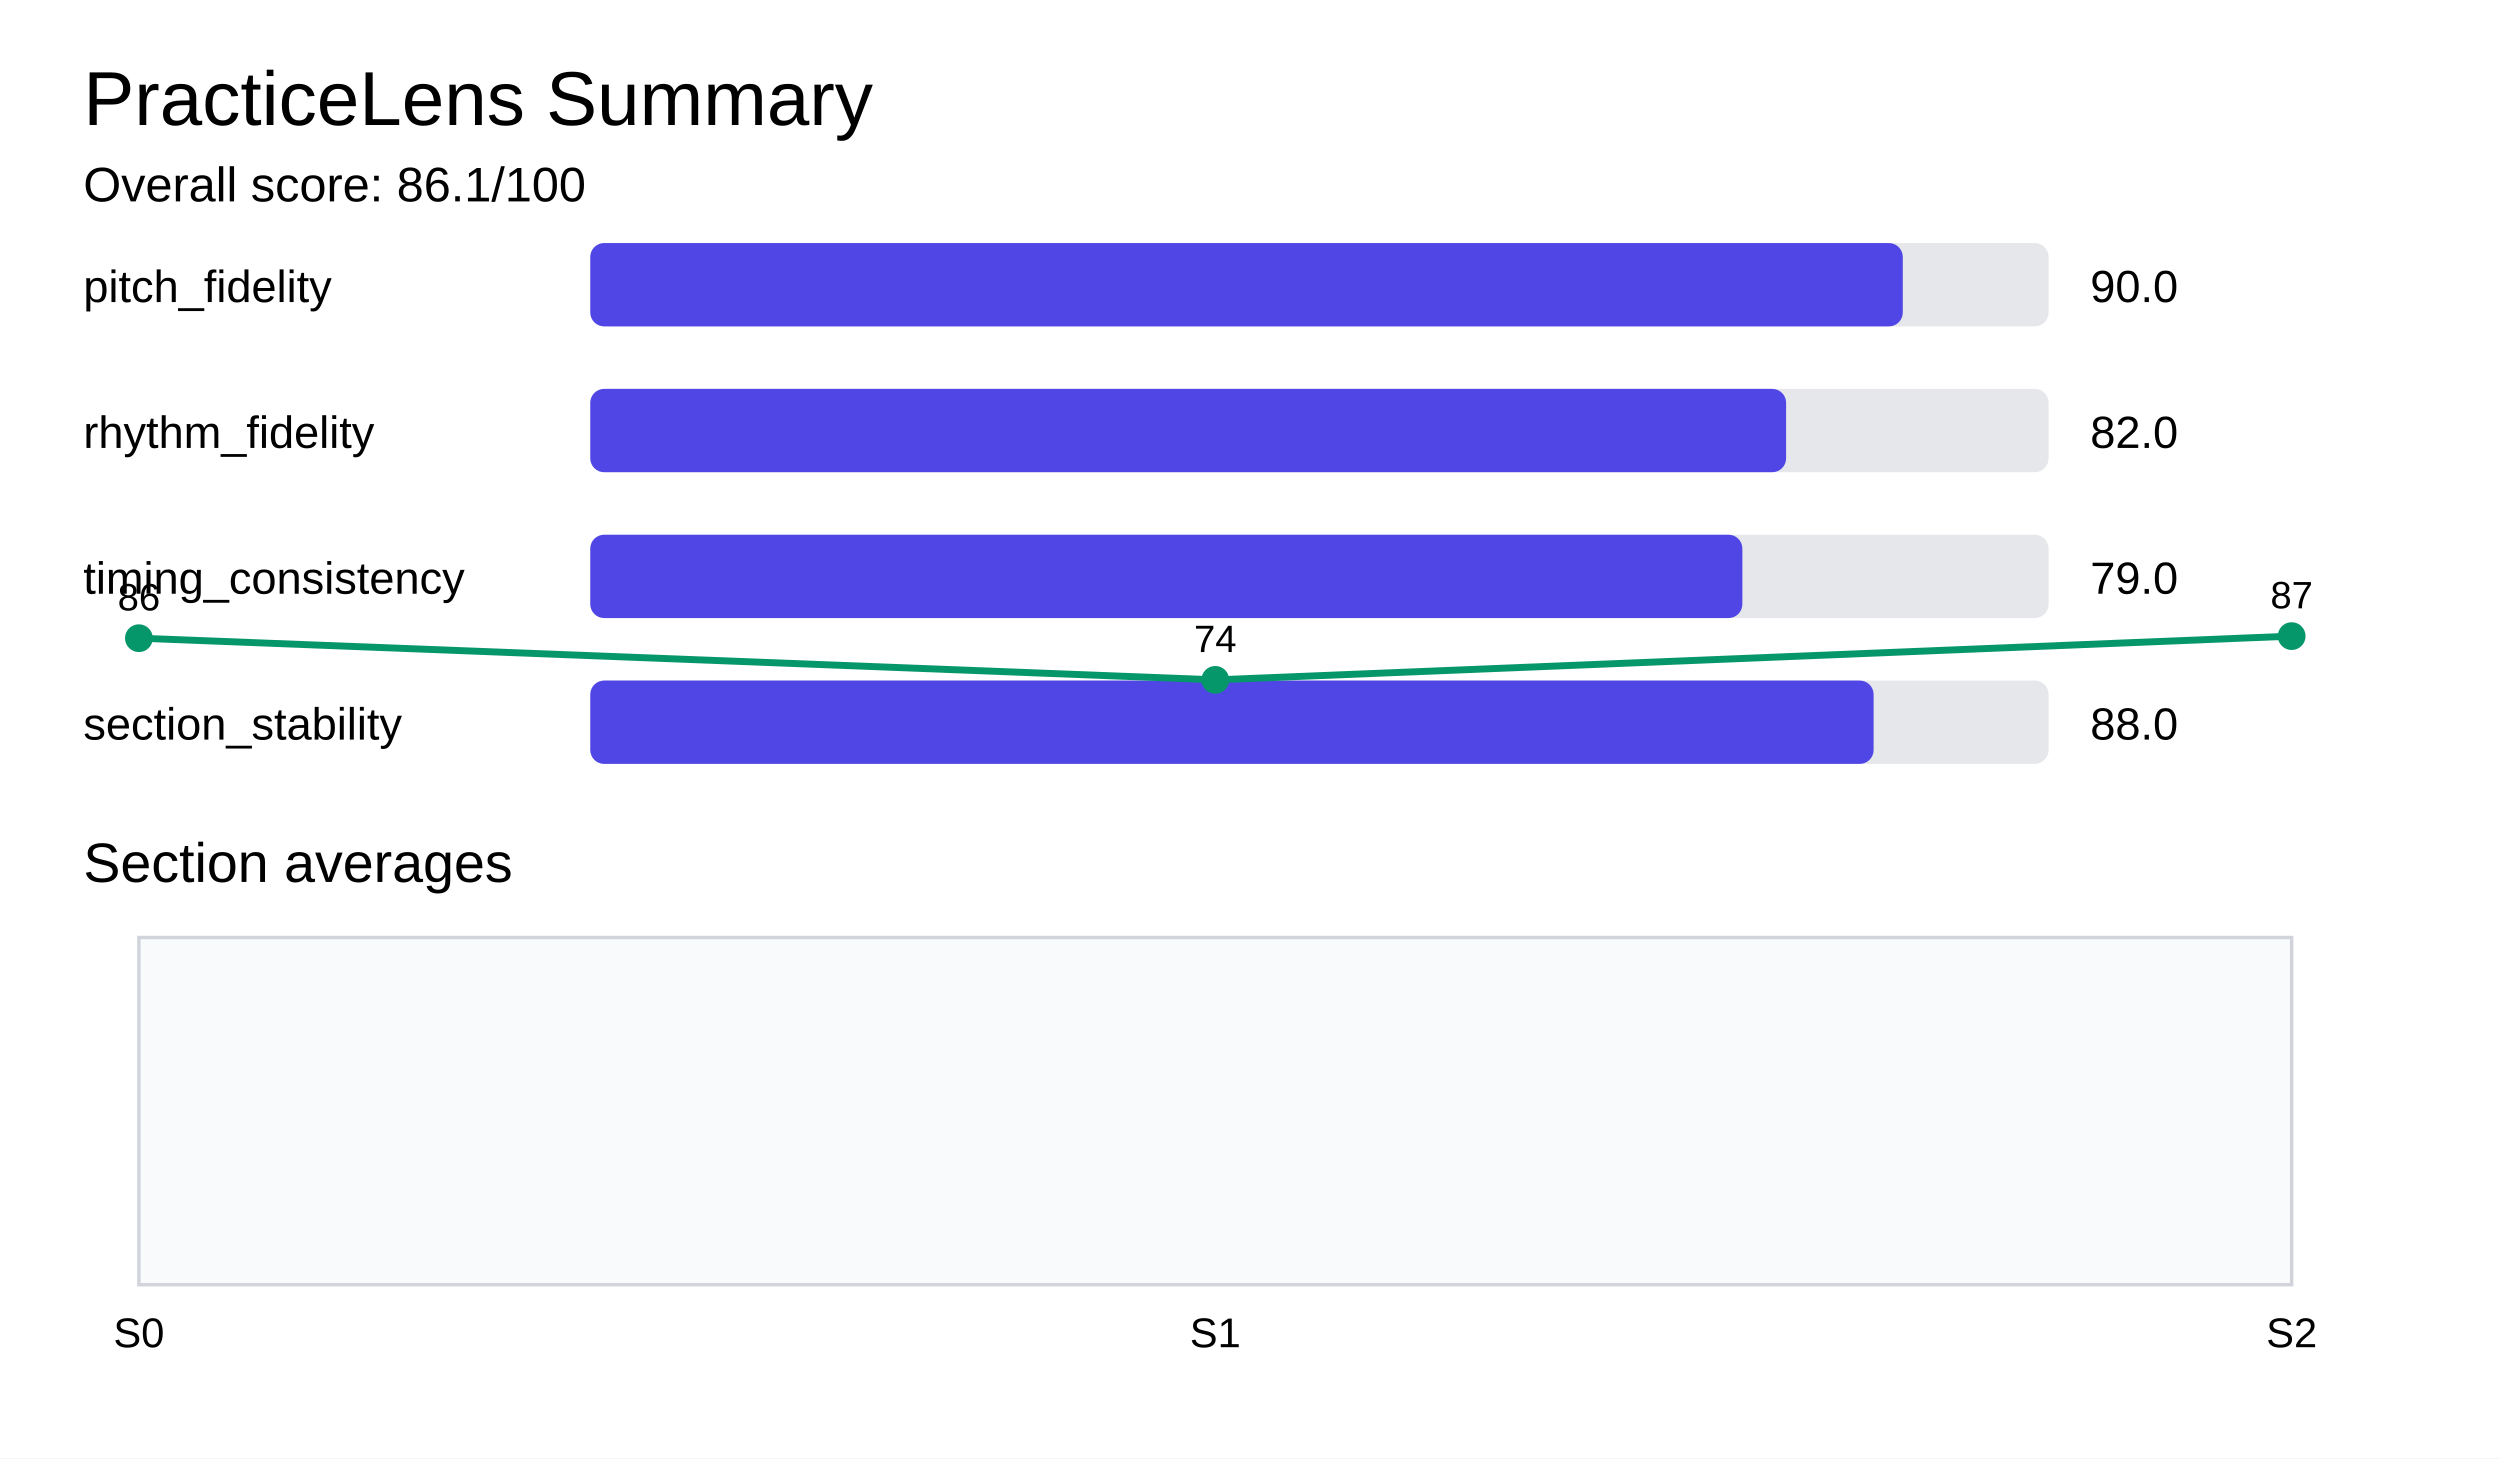
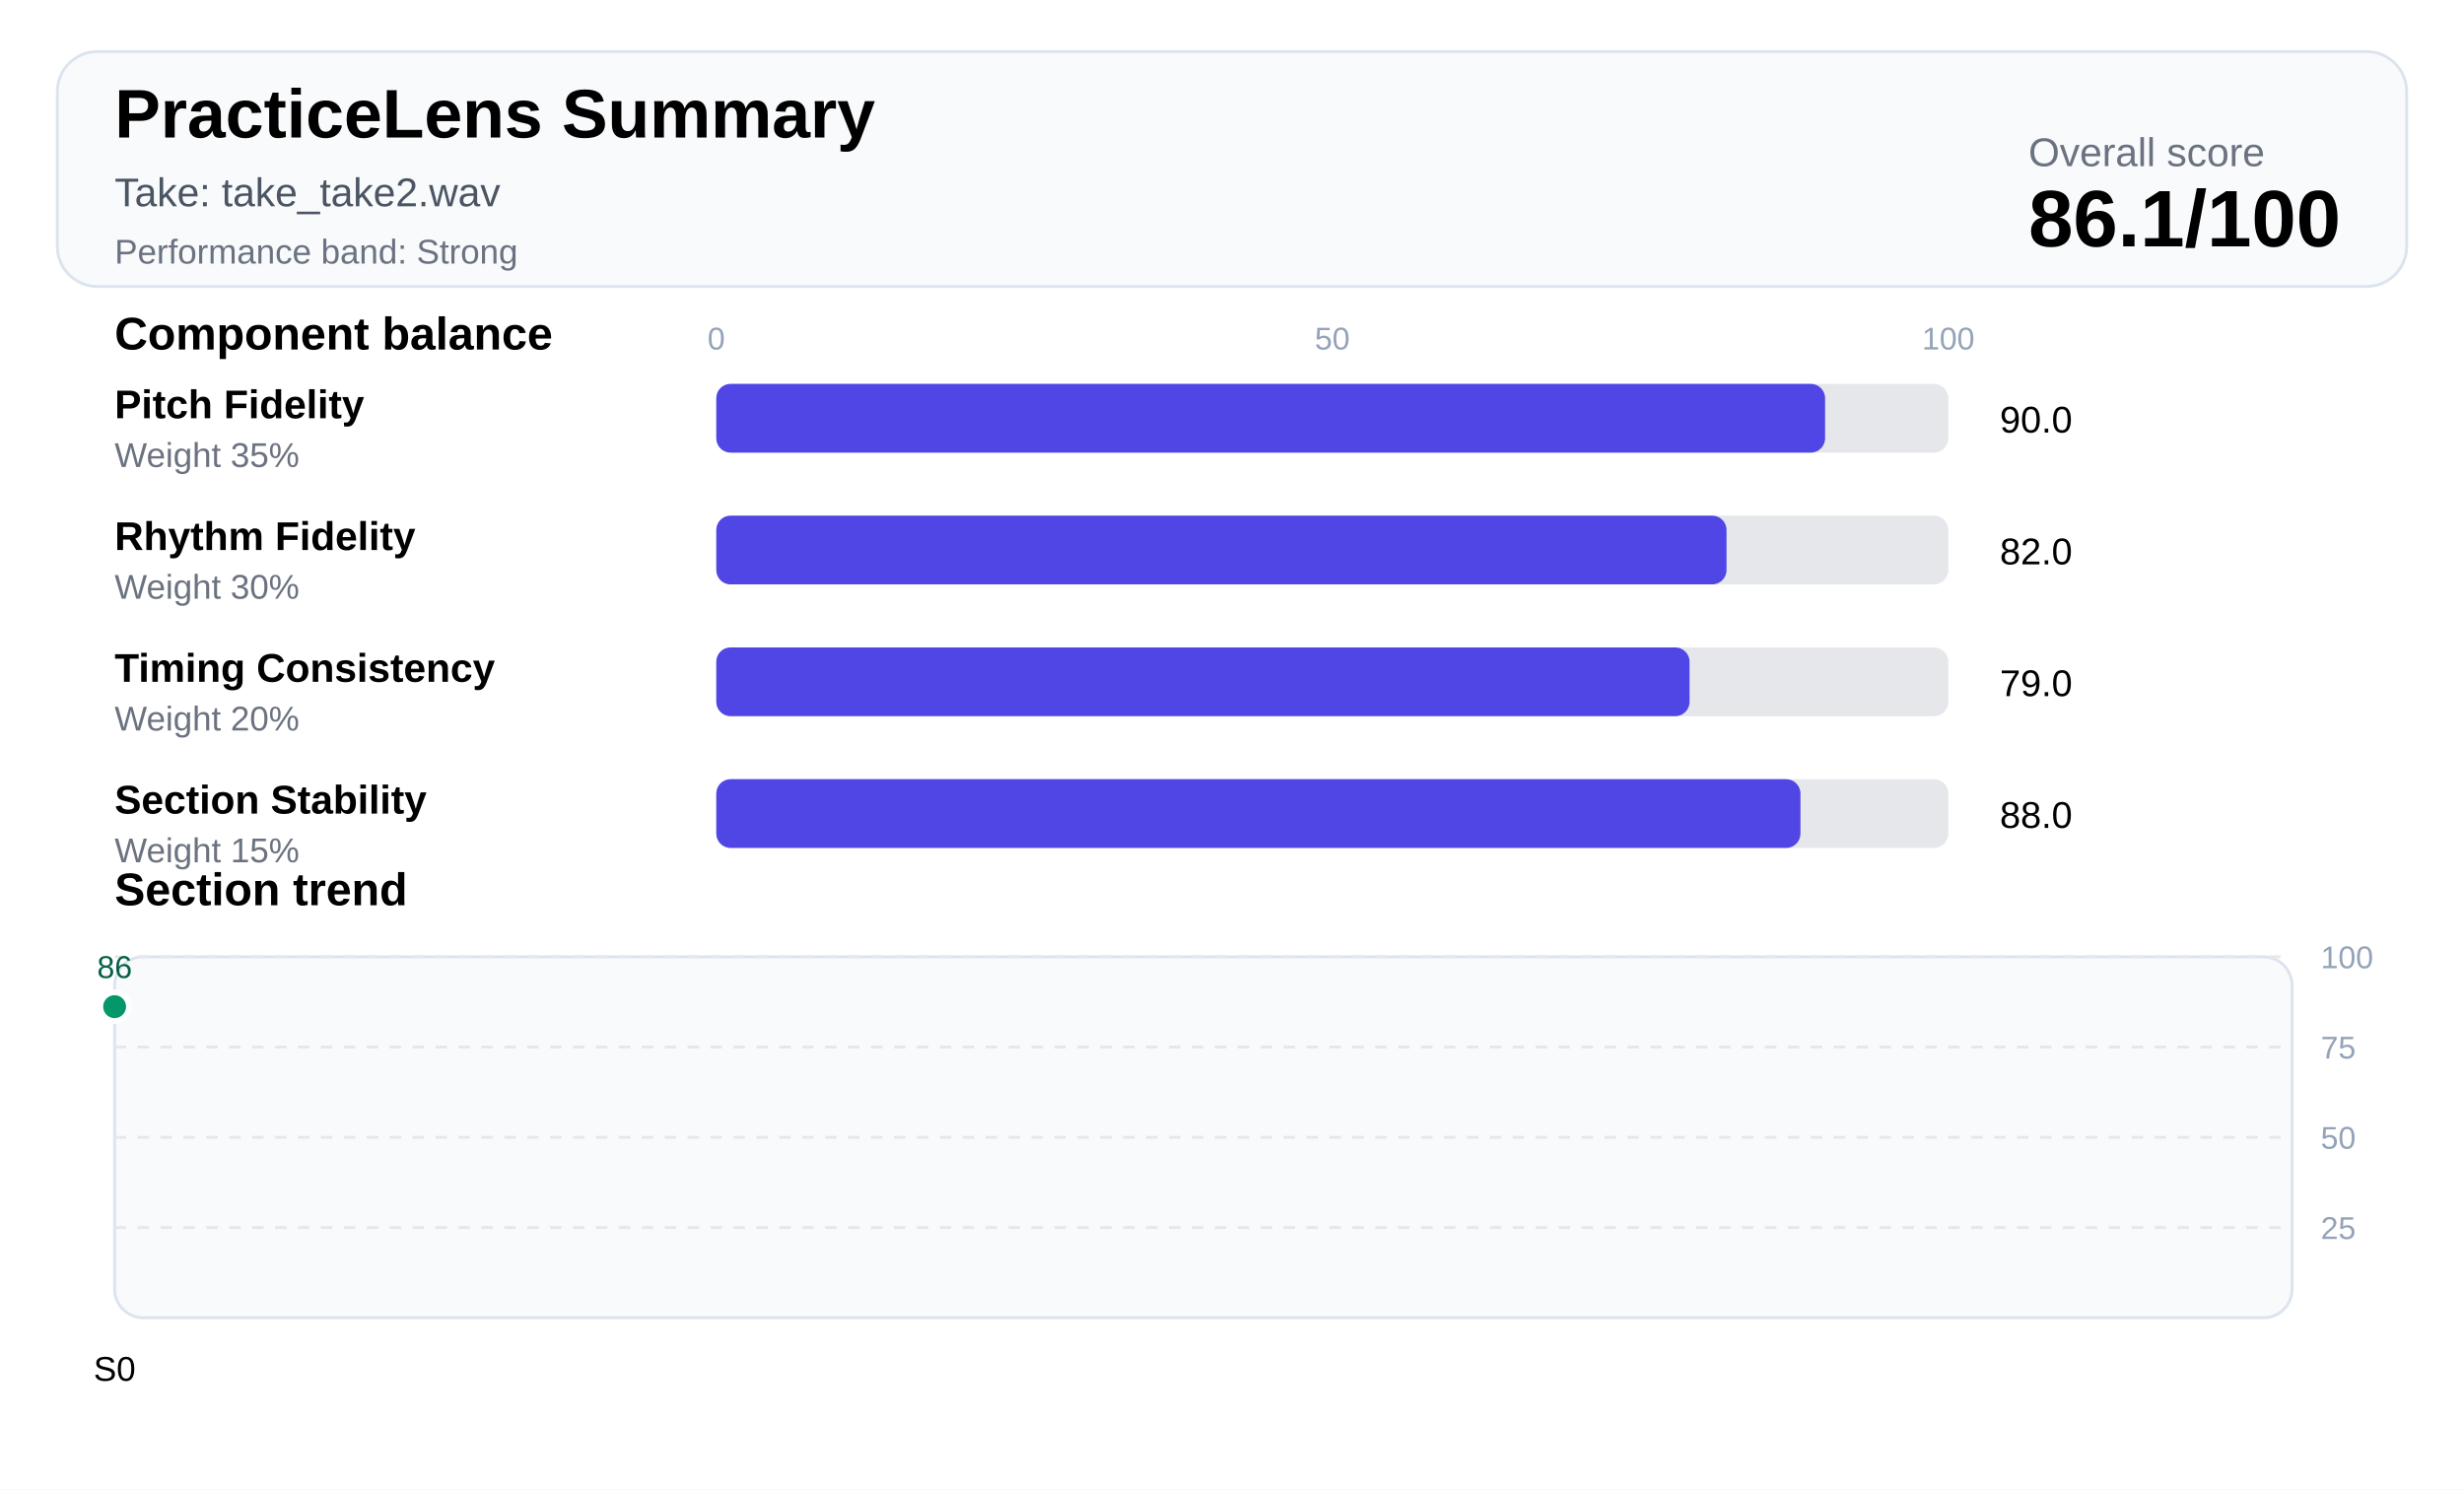
- <svg xmlns="http://www.w3.org/2000/svg" width="720" height="420" viewBox="0 0 720 420">
+ <svg xmlns="http://www.w3.org/2000/svg" width="860" height="520" viewBox="0 0 860 520">
  <rect width="100%" height="100%" fill="#ffffff" />
-   <text x="24" y="36" font-size="22" font-family="Arial">PracticeLens Summary</text>
-   <text x="24" y="58" font-size="14" font-family="Arial">Overall score: 86.1/100</text>
-   <text x="24" y="87" font-size="13" font-family="Arial">pitch_fidelity</text>
-   <rect x="170" y="70" width="420" height="24" fill="#e5e7eb" rx="4" />
-   <rect x="170" y="70" width="378.0" height="24" fill="#4f46e5" rx="4" />
-   <text x="602" y="87" font-size="13" font-family="Arial">90.0</text>
-   <text x="24" y="129" font-size="13" font-family="Arial">rhythm_fidelity</text>
-   <rect x="170" y="112" width="420" height="24" fill="#e5e7eb" rx="4" />
-   <rect x="170" y="112" width="344.4" height="24" fill="#4f46e5" rx="4" />
-   <text x="602" y="129" font-size="13" font-family="Arial">82.0</text>
-   <text x="24" y="171" font-size="13" font-family="Arial">timing_consistency</text>
-   <rect x="170" y="154" width="420" height="24" fill="#e5e7eb" rx="4" />
-   <rect x="170" y="154" width="331.8" height="24" fill="#4f46e5" rx="4" />
-   <text x="602" y="171" font-size="13" font-family="Arial">79.0</text>
-   <text x="24" y="213" font-size="13" font-family="Arial">section_stability</text>
-   <rect x="170" y="196" width="420" height="24" fill="#e5e7eb" rx="4" />
-   <rect x="170" y="196" width="369.6" height="24" fill="#4f46e5" rx="4" />
-   <text x="602" y="213" font-size="13" font-family="Arial">88.0</text>
-   <text x="24" y="254" font-size="16" font-family="Arial">Section averages</text>
-   <rect x="40" y="270" width="620" height="100" fill="#f9fafb" stroke="#d1d5db" />
-   <path d="M 40.0 183.8 L 350.0 195.8 L 660.0 183.2" fill="none" stroke="#059669" stroke-width="2" />
-   <circle cx="40.0" cy="183.8" r="4" fill="#059669" />
-   <text x="40.0" y="388" text-anchor="middle" font-size="12" font-family="Arial">S0</text>
-   <text x="40.0" y="175.8" text-anchor="middle" font-size="11" font-family="Arial">86</text>
-   <circle cx="350.0" cy="195.8" r="4" fill="#059669" />
-   <text x="350.0" y="388" text-anchor="middle" font-size="12" font-family="Arial">S1</text>
-   <text x="350.0" y="187.8" text-anchor="middle" font-size="11" font-family="Arial">74</text>
-   <circle cx="660.0" cy="183.2" r="4" fill="#059669" />
-   <text x="660.0" y="388" text-anchor="middle" font-size="12" font-family="Arial">S2</text>
-   <text x="660.0" y="175.2" text-anchor="middle" font-size="11" font-family="Arial">87</text>
+   <rect x="20" y="18" width="820" height="82" fill="#f8fafc" stroke="#dbe4ee" rx="14" />
+   <text x="40" y="48" font-size="24" font-family="Arial" font-weight="700">PracticeLens Summary</text>
+   <text x="40" y="72" font-size="14" font-family="Arial" fill="#4b5563">Take: take_take2.wav</text>
+   <text x="40" y="92" font-size="12" font-family="Arial" fill="#6b7280">Performance band: Strong</text>
+   <text x="708" y="58" font-size="14" font-family="Arial" fill="#6b7280">Overall score</text>
+   <text x="708" y="86" font-size="28" font-family="Arial" font-weight="700">86.1/100</text>
+   <text x="40" y="122" font-size="16" font-family="Arial" font-weight="700">Component balance</text>
+   <text x="250.0" y="122" font-size="11" font-family="Arial" fill="#94a3b8" text-anchor="middle">0</text>
+   <text x="465.0" y="122" font-size="11" font-family="Arial" fill="#94a3b8" text-anchor="middle">50</text>
+   <text x="680.0" y="122" font-size="11" font-family="Arial" fill="#94a3b8" text-anchor="middle">100</text>
+   <text x="40" y="146" font-size="14" font-family="Arial" font-weight="700">Pitch Fidelity</text>
+   <text x="40" y="163" font-size="12" font-family="Arial" fill="#6b7280">Weight 35%</text>
+   <rect x="250" y="134" width="430" height="24" fill="#e5e7eb" rx="5" />
+   <rect x="250" y="134" width="387.0" height="24" fill="#4f46e5" rx="5" />
+   <text x="698" y="151" font-size="13" font-family="Arial">90.0</text>
+   <text x="40" y="192" font-size="14" font-family="Arial" font-weight="700">Rhythm Fidelity</text>
+   <text x="40" y="209" font-size="12" font-family="Arial" fill="#6b7280">Weight 30%</text>
+   <rect x="250" y="180" width="430" height="24" fill="#e5e7eb" rx="5" />
+   <rect x="250" y="180" width="352.6" height="24" fill="#4f46e5" rx="5" />
+   <text x="698" y="197" font-size="13" font-family="Arial">82.0</text>
+   <text x="40" y="238" font-size="14" font-family="Arial" font-weight="700">Timing Consistency</text>
+   <text x="40" y="255" font-size="12" font-family="Arial" fill="#6b7280">Weight 20%</text>
+   <rect x="250" y="226" width="430" height="24" fill="#e5e7eb" rx="5" />
+   <rect x="250" y="226" width="339.7" height="24" fill="#4f46e5" rx="5" />
+   <text x="698" y="243" font-size="13" font-family="Arial">79.0</text>
+   <text x="40" y="284" font-size="14" font-family="Arial" font-weight="700">Section Stability</text>
+   <text x="40" y="301" font-size="12" font-family="Arial" fill="#6b7280">Weight 15%</text>
+   <rect x="250" y="272" width="430" height="24" fill="#e5e7eb" rx="5" />
+   <rect x="250" y="272" width="378.4" height="24" fill="#4f46e5" rx="5" />
+   <text x="698" y="289" font-size="13" font-family="Arial">88.0</text>
+   <text x="40" y="316" font-size="16" font-family="Arial" font-weight="700">Section trend</text>
+   <rect x="40" y="334" width="760" height="126" fill="#f8fafc" stroke="#dbe4ee" rx="10" />
+   <line x1="40" y1="428.5" x2="800" y2="428.5" stroke="#e5e7eb" stroke-dasharray="4 4" />
+   <text x="810" y="432.5" font-size="11" font-family="Arial" fill="#94a3b8">25</text>
+   <line x1="40" y1="397.0" x2="800" y2="397.0" stroke="#e5e7eb" stroke-dasharray="4 4" />
+   <text x="810" y="401.0" font-size="11" font-family="Arial" fill="#94a3b8">50</text>
+   <line x1="40" y1="365.5" x2="800" y2="365.5" stroke="#e5e7eb" stroke-dasharray="4 4" />
+   <text x="810" y="369.5" font-size="11" font-family="Arial" fill="#94a3b8">75</text>
+   <line x1="40" y1="334.0" x2="800" y2="334.0" stroke="#e5e7eb" stroke-dasharray="4 4" />
+   <text x="810" y="338.0" font-size="11" font-family="Arial" fill="#94a3b8">100</text>
+   <path d="M 40.0 351.4" fill="none" stroke="#059669" stroke-width="3" />
+   <circle cx="40.0" cy="351.4" r="5" fill="#059669" stroke="#ffffff" stroke-width="2" />
+   <text x="40.0" y="482.0" text-anchor="middle" font-size="12" font-family="Arial">S0</text>
+   <text x="40.0" y="341.4" text-anchor="middle" font-size="11" font-family="Arial" fill="#065f46">86</text>
</svg>
